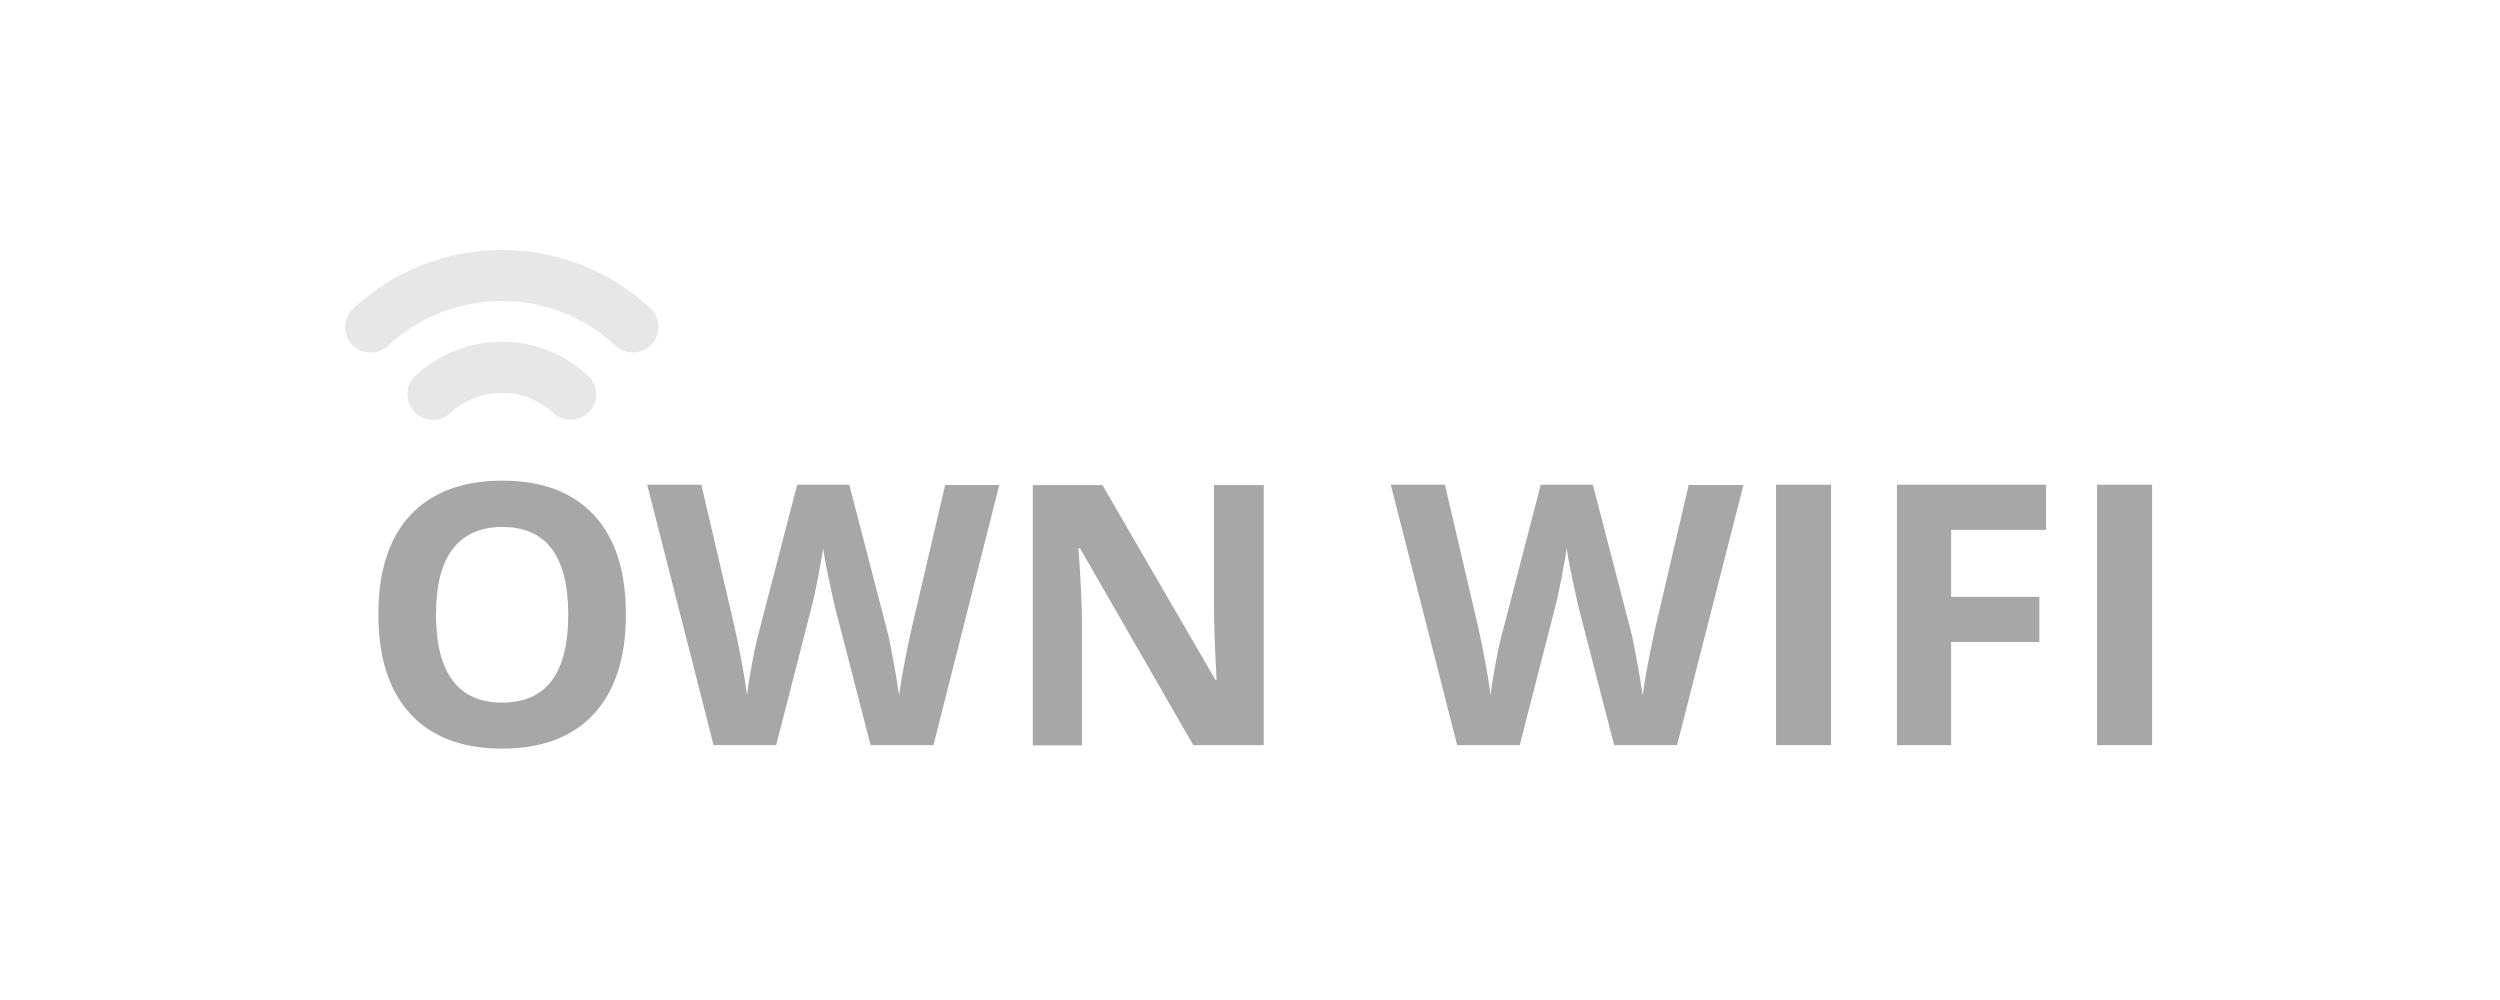
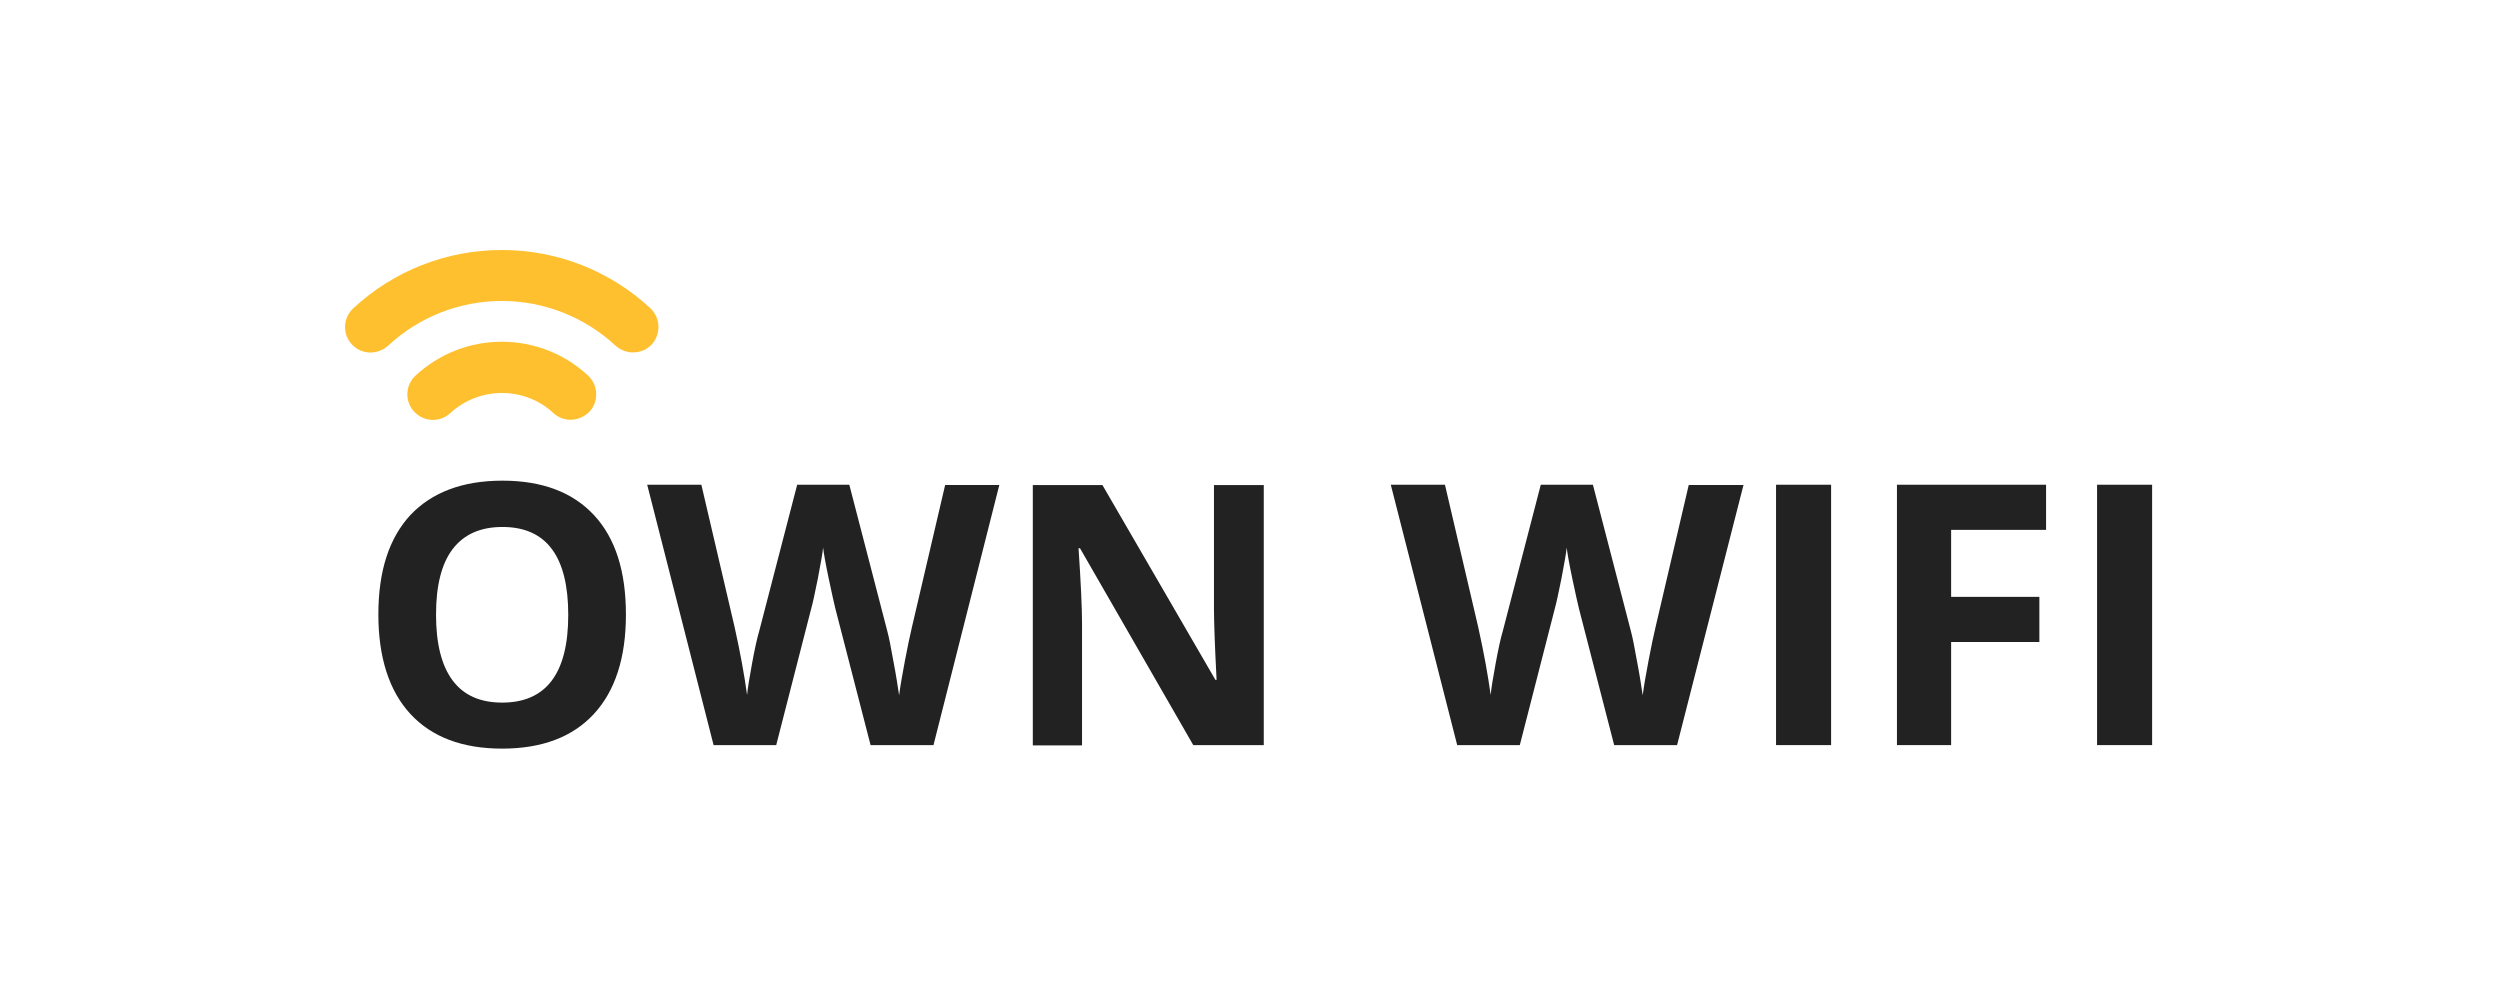
<svg xmlns="http://www.w3.org/2000/svg" width="250" height="100" viewBox="0 0 250 100" fill="none">
-   <g style="mix-blend-mode:luminosity" opacity="0.4">
-     <path d="M62.59 61.463C62.59 65.773 61.513 69.094 59.386 71.395C57.26 73.695 54.202 74.861 50.212 74.861C46.222 74.861 43.164 73.695 41.038 71.395C38.912 69.094 37.834 65.744 37.834 61.434C37.834 57.094 38.912 53.803 41.038 51.502C43.193 49.23 46.251 48.065 50.241 48.065C54.231 48.065 57.289 49.23 59.416 51.531C61.542 53.832 62.59 57.123 62.59 61.463ZM43.601 61.463C43.601 64.376 44.154 66.56 45.261 68.045C46.368 69.531 48.028 70.259 50.212 70.259C54.61 70.259 56.824 67.346 56.824 61.492C56.824 55.638 54.639 52.696 50.241 52.696C48.057 52.696 46.397 53.424 45.261 54.91C44.154 56.366 43.601 58.55 43.601 61.463Z" fill="#222222" />
-     <path d="M93.347 74.51H87.056L83.532 60.851C83.415 60.356 83.182 59.365 82.862 57.822C82.541 56.307 82.367 55.259 82.308 54.764C82.25 55.404 82.046 56.424 81.784 57.851C81.493 59.278 81.289 60.268 81.114 60.88L77.619 74.51H71.357L64.717 48.473H70.134L73.454 62.686C74.037 65.307 74.445 67.579 74.707 69.501C74.765 68.831 74.94 67.783 75.202 66.356C75.464 64.928 75.697 63.851 75.93 63.064L79.716 48.473H84.93L88.716 63.064C88.891 63.705 89.094 64.724 89.328 66.064C89.59 67.404 89.764 68.569 89.91 69.53C90.026 68.598 90.23 67.462 90.493 66.064C90.755 64.695 90.988 63.559 91.192 62.715L94.512 48.502H99.929L93.347 74.51Z" fill="#222222" />
-     <path d="M126.346 74.513H119.327L107.998 54.824H107.852C108.085 58.29 108.201 60.795 108.201 62.28V74.542H103.279V48.504H110.24L121.541 67.989H121.657C121.482 64.61 121.395 62.222 121.395 60.824V48.504H126.375V74.513H126.346Z" fill="#222222" />
-     <path d="M167.704 74.51H161.413L157.889 60.851C157.773 60.356 157.54 59.365 157.219 57.822C156.899 56.307 156.724 55.259 156.666 54.764C156.607 55.404 156.404 56.424 156.142 57.851C155.85 59.278 155.646 60.268 155.472 60.88L151.977 74.51H145.715L139.074 48.473H144.491L147.812 62.686C148.394 65.307 148.802 67.579 149.064 69.501C149.122 68.831 149.297 67.783 149.559 66.356C149.821 64.928 150.054 63.851 150.287 63.064L154.074 48.473H159.287L163.073 63.064C163.248 63.705 163.452 64.724 163.685 66.064C163.947 67.404 164.122 68.569 164.267 69.53C164.384 68.598 164.588 67.462 164.85 66.064C165.112 64.695 165.345 63.559 165.549 62.715L168.869 48.502H174.345L167.704 74.51Z" fill="#222222" />
-     <path d="M177.604 74.51V48.473H183.108V74.51H177.604Z" fill="#222222" />
-     <path d="M195.113 74.51H189.695V48.473H204.607V52.987H195.113V59.686H203.937V64.2H195.113V74.51Z" fill="#222222" />
-     <path d="M209.705 74.51V48.473H215.21V74.51H209.705Z" fill="#222222" />
-     <path d="M57.057 41.979C56.446 41.979 55.805 41.746 55.339 41.309C53.941 39.999 52.106 39.3 50.184 39.3C48.261 39.3 46.427 40.028 45.029 41.309C44.009 42.271 42.378 42.212 41.417 41.164C40.456 40.145 40.514 38.514 41.563 37.552C43.922 35.368 46.98 34.174 50.184 34.174C53.388 34.174 56.446 35.368 58.805 37.552C59.824 38.514 59.911 40.115 58.95 41.164C58.426 41.688 57.756 41.979 57.057 41.979Z" fill="#FFC030" />
-     <path d="M37.051 35.252C36.381 35.252 35.682 34.99 35.187 34.437C34.225 33.417 34.284 31.786 35.332 30.825C39.381 27.068 44.652 25 50.186 25C55.72 25 60.992 27.068 65.04 30.825C66.059 31.786 66.118 33.388 65.186 34.437C64.224 35.456 62.622 35.514 61.574 34.582C58.458 31.699 54.409 30.097 50.186 30.097C45.963 30.097 41.885 31.699 38.798 34.582C38.303 35.019 37.662 35.252 37.051 35.252Z" fill="#FFC030" />
-   </g>
+   <path d="M62.592 61.464C62.592 65.774 61.515 69.095 59.389 71.396C57.262 73.697 54.204 74.862 50.214 74.862C46.224 74.862 43.166 73.697 41.04 71.396C38.914 69.095 37.836 65.745 37.836 61.435C37.836 57.095 38.914 53.804 41.04 51.503C43.195 49.231 46.253 48.066 50.243 48.066C54.233 48.066 57.291 49.231 59.418 51.532C61.544 53.833 62.592 57.124 62.592 61.464ZM43.603 61.464C43.603 64.376 44.156 66.561 45.263 68.046C46.37 69.532 48.03 70.26 50.214 70.26C54.612 70.26 56.825 67.347 56.825 61.493C56.825 55.639 54.641 52.697 50.243 52.697C48.059 52.697 46.399 53.425 45.263 54.911C44.156 56.367 43.603 58.551 43.603 61.464Z" fill="#222222" />
+   <path d="M93.349 74.51H87.058L83.534 60.851C83.417 60.356 83.184 59.365 82.864 57.822C82.543 56.307 82.368 55.259 82.31 54.764C82.252 55.404 82.048 56.424 81.786 57.851C81.495 59.278 81.291 60.268 81.116 60.88L77.621 74.51H71.359L64.719 48.473H70.136L73.456 62.686C74.039 65.307 74.447 67.579 74.709 69.501C74.767 68.831 74.942 67.783 75.204 66.356C75.466 64.928 75.699 63.851 75.932 63.064L79.718 48.473H84.931L88.718 63.064C88.893 63.705 89.096 64.724 89.329 66.064C89.591 67.404 89.766 68.569 89.912 69.53C90.028 68.598 90.232 67.462 90.494 66.064C90.757 64.695 90.99 63.559 91.193 62.715L94.514 48.502H99.931L93.349 74.51Z" fill="#222222" />
+   <path d="M126.348 74.513H119.329L108 54.824H107.854C108.087 58.29 108.203 60.795 108.203 62.28V74.542H103.281V48.504H110.242L121.543 67.989H121.659C121.484 64.61 121.397 62.222 121.397 60.824V48.504H126.377V74.513H126.348Z" fill="#222222" />
+   <path d="M167.708 74.51H161.417L157.893 60.851C157.776 60.356 157.543 59.365 157.223 57.822C156.903 56.307 156.728 55.259 156.67 54.764C156.611 55.404 156.408 56.424 156.145 57.851C155.854 59.278 155.65 60.268 155.476 60.88L151.981 74.51H145.719L139.078 48.473H144.495L147.816 62.686C148.398 65.307 148.806 67.579 149.068 69.501C149.126 68.831 149.301 67.783 149.563 66.356C149.825 64.928 150.058 63.851 150.291 63.064L154.078 48.473H159.291L163.077 63.064C163.252 63.705 163.456 64.724 163.689 66.064C163.951 67.404 164.126 68.569 164.271 69.53C164.388 68.598 164.592 67.462 164.854 66.064C165.116 64.695 165.349 63.559 165.553 62.715L168.873 48.502H174.349L167.708 74.51Z" fill="#222222" />
+   <path d="M177.605 74.51V48.473H183.11V74.51H177.605Z" fill="#222222" />
+   <path d="M195.113 74.51H189.695V48.473H204.607V52.987H195.113V59.686H203.937V64.2H195.113V74.51Z" fill="#222222" />
+   <path d="M209.707 74.51V48.473H215.212V74.51H209.707Z" fill="#222222" />
+   <path d="M57.057 41.979C56.446 41.979 55.805 41.746 55.339 41.309C53.941 39.999 52.106 39.3 50.184 39.3C48.261 39.3 46.427 40.028 45.029 41.309C44.009 42.271 42.378 42.212 41.417 41.164C40.456 40.145 40.514 38.514 41.563 37.552C43.922 35.368 46.98 34.174 50.184 34.174C53.388 34.174 56.446 35.368 58.805 37.552C59.824 38.514 59.911 40.115 58.95 41.164C58.426 41.688 57.756 41.979 57.057 41.979Z" fill="#FFC030" />
+   <path d="M37.051 35.252C36.381 35.252 35.682 34.99 35.187 34.437C34.225 33.417 34.284 31.786 35.332 30.825C39.381 27.068 44.652 25 50.186 25C55.72 25 60.992 27.068 65.04 30.825C66.059 31.786 66.118 33.388 65.186 34.437C64.224 35.456 62.622 35.514 61.574 34.582C58.458 31.699 54.409 30.097 50.186 30.097C45.963 30.097 41.885 31.699 38.798 34.582C38.303 35.019 37.662 35.252 37.051 35.252Z" fill="#FFC030" />
</svg>
